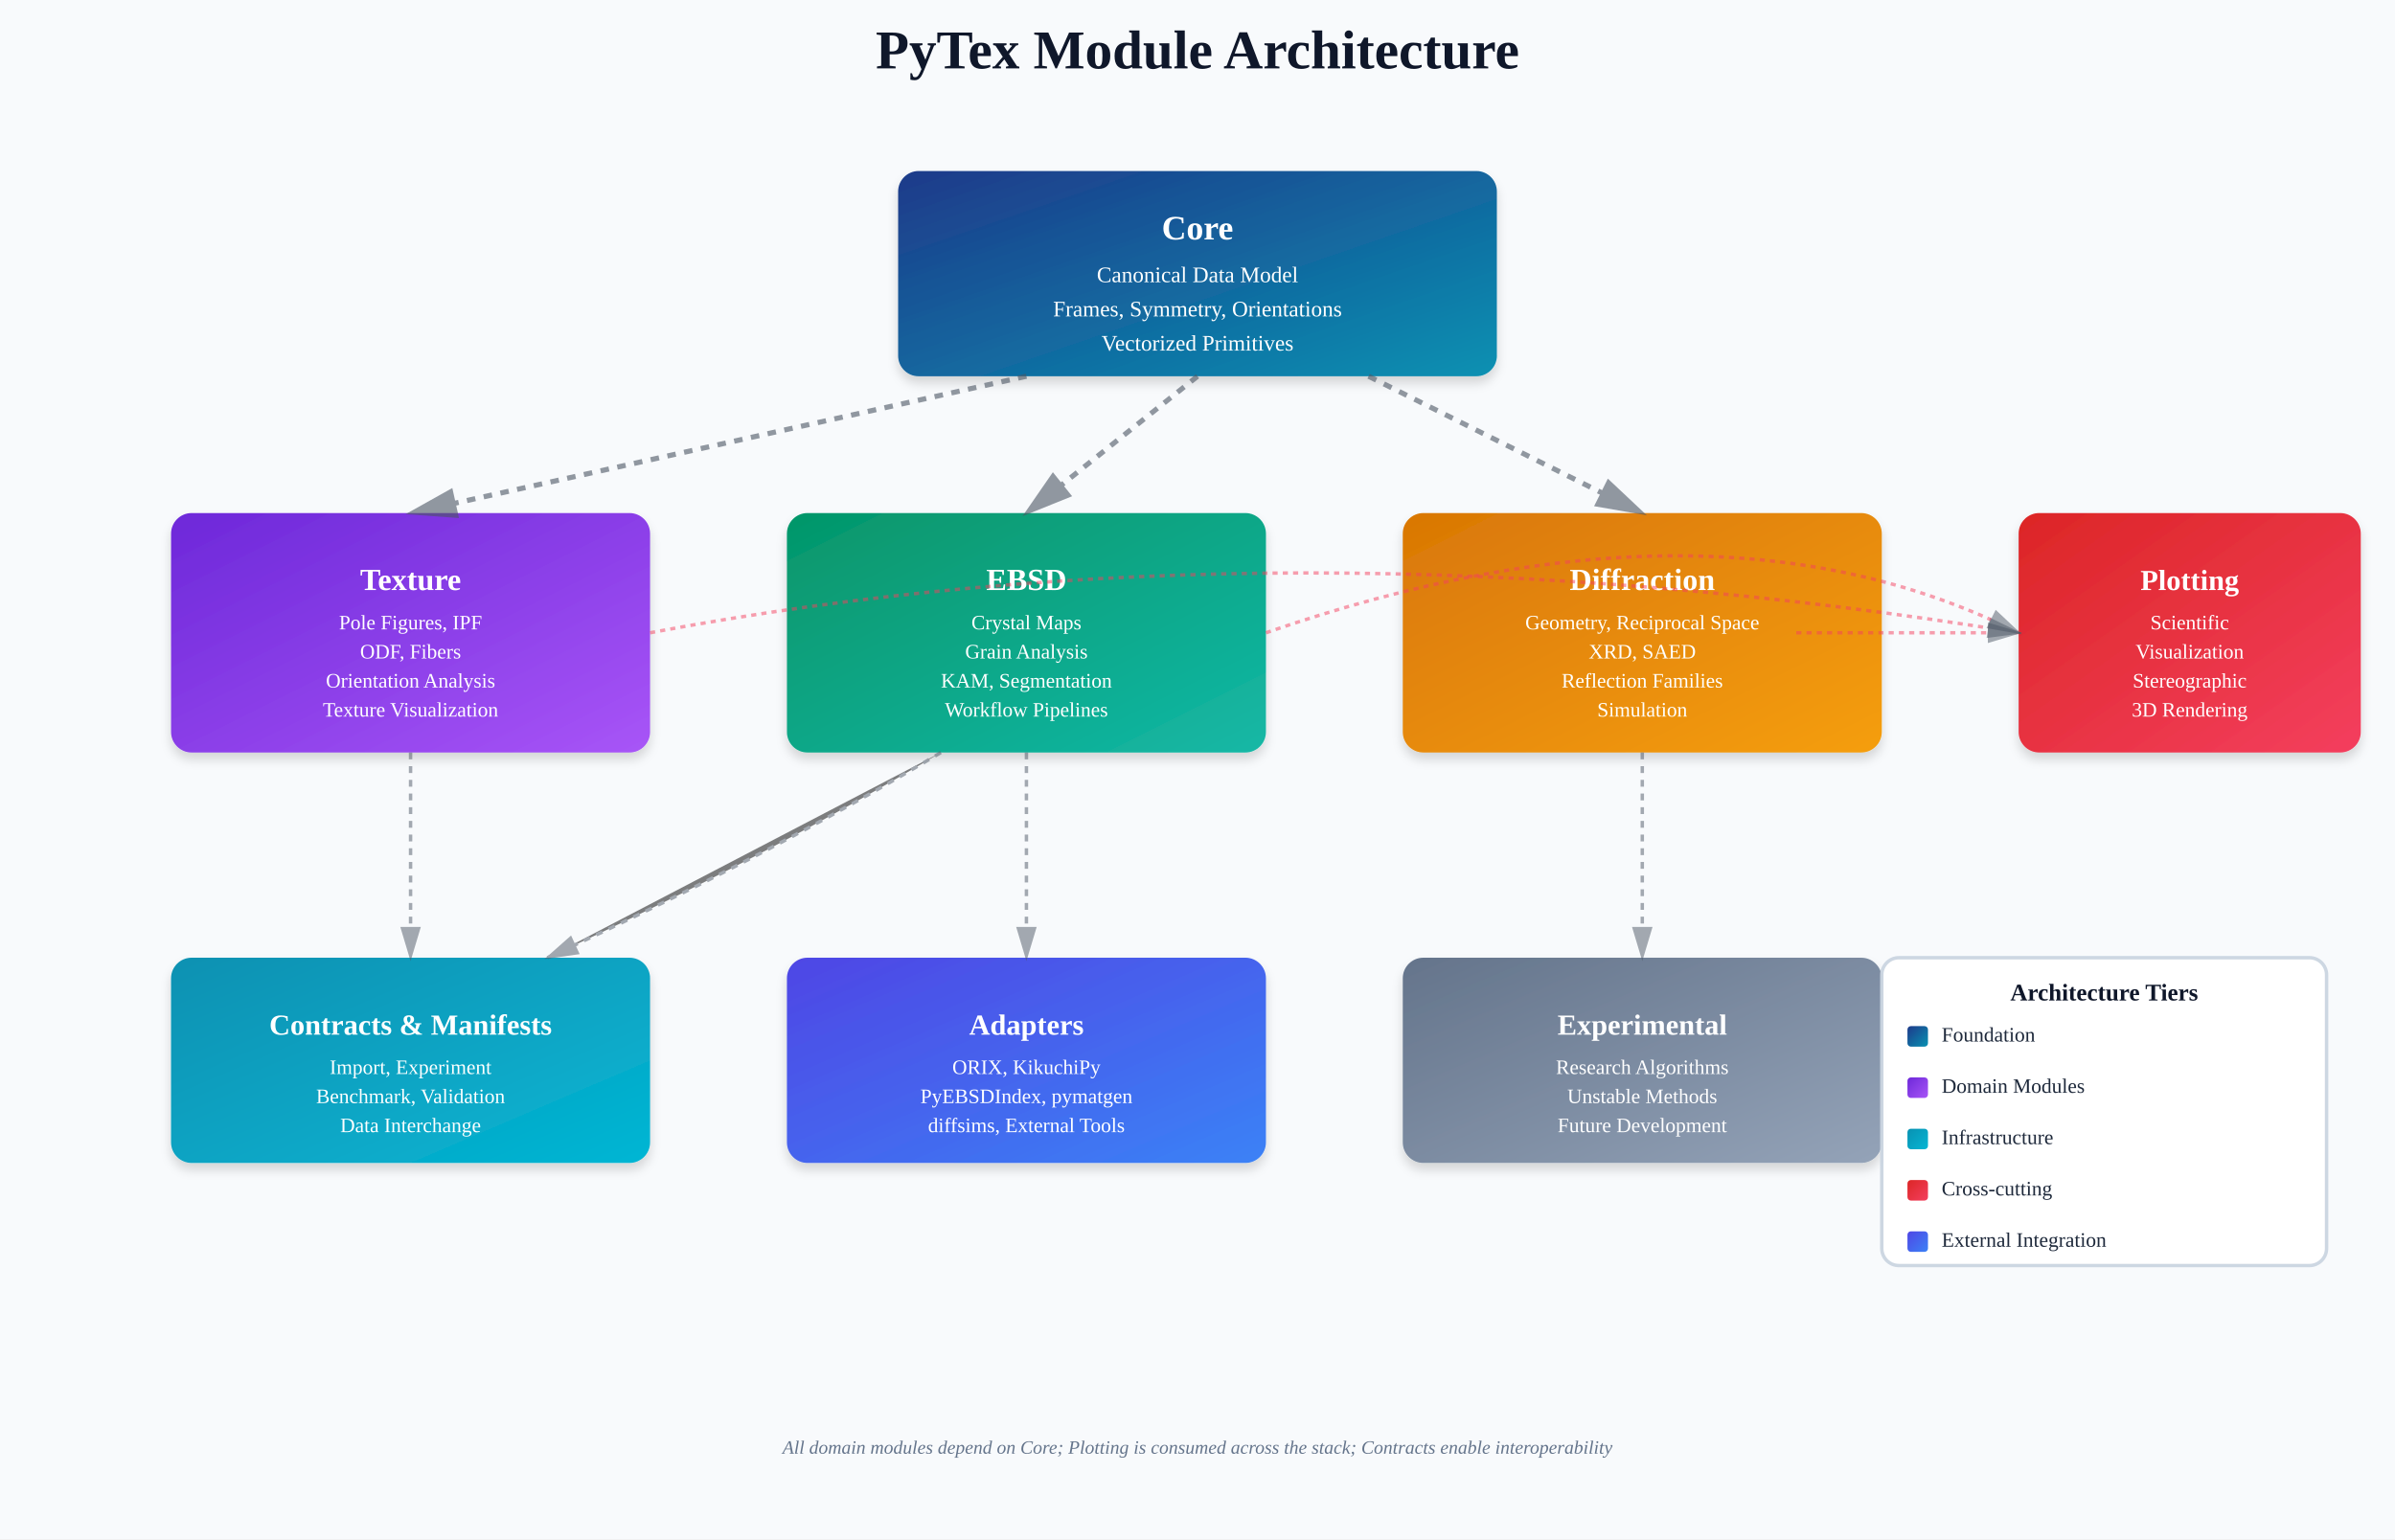
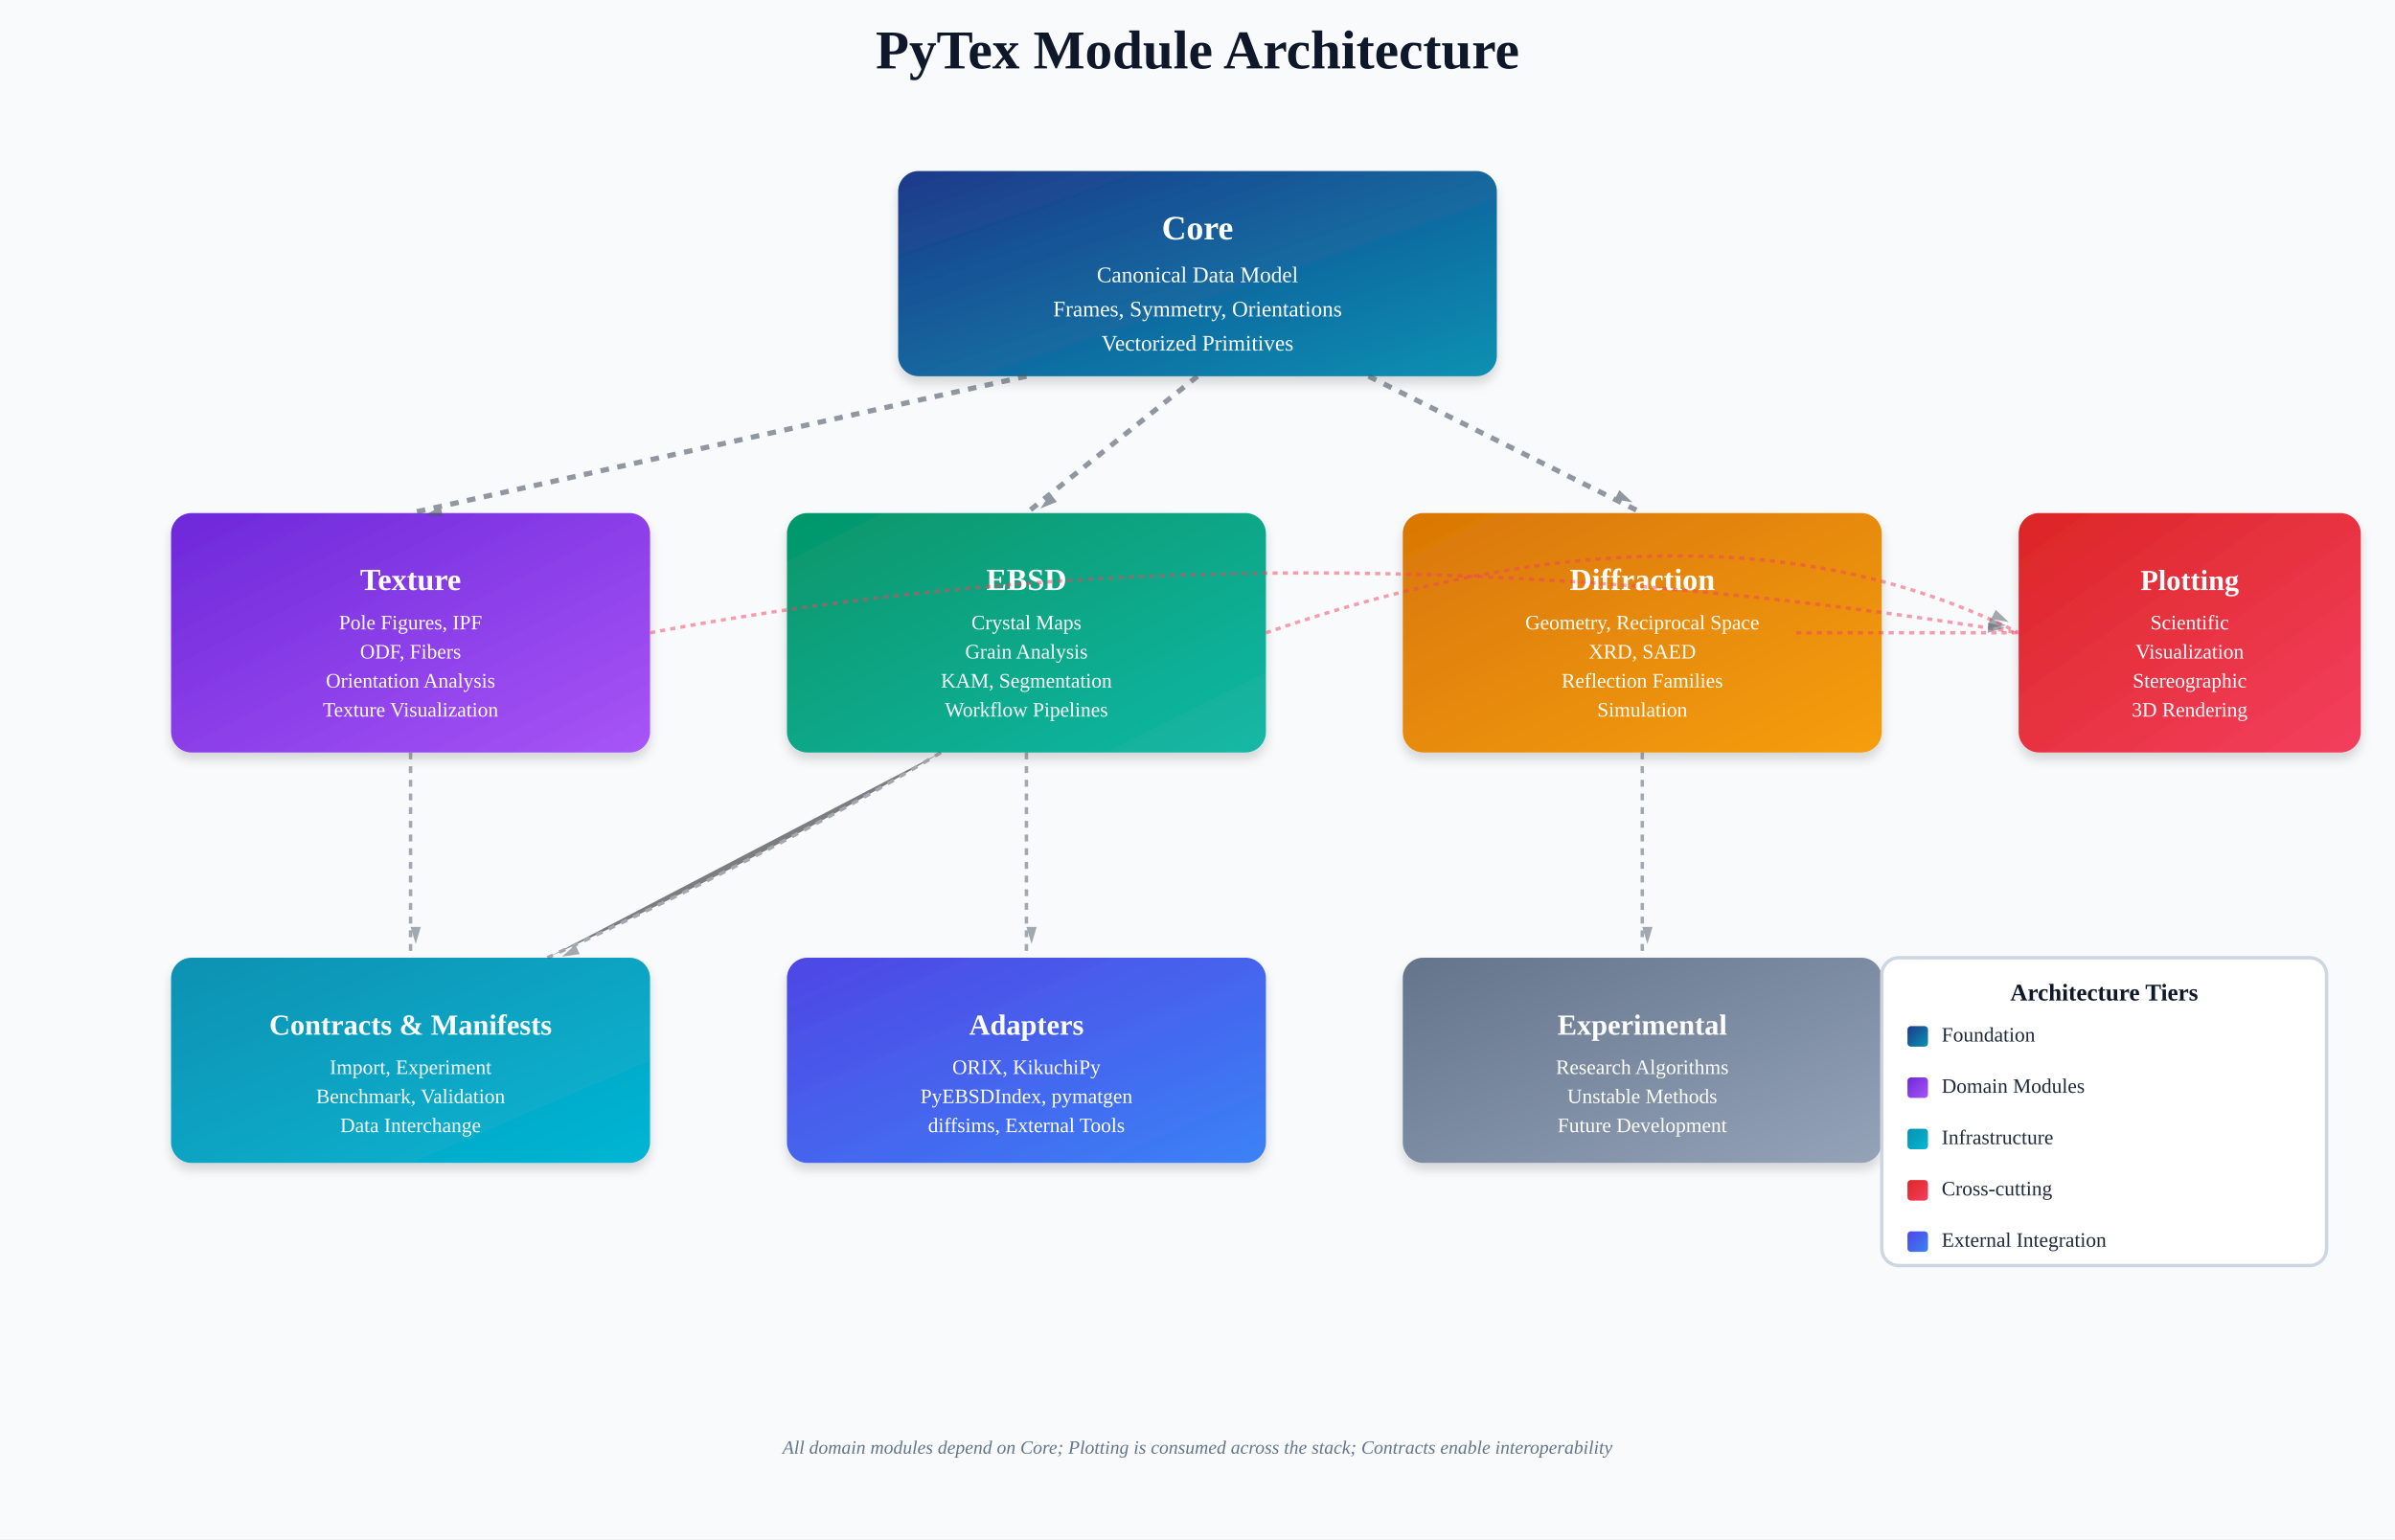
<svg xmlns="http://www.w3.org/2000/svg" viewBox="0 0 1400 900">
  <defs>
    <linearGradient id="coreGradient" x1="0%" y1="0%" x2="100%" y2="100%">
      <stop offset="0%" style="stop-color:#1e3a8a;stop-opacity:1" />
      <stop offset="100%" style="stop-color:#0891b2;stop-opacity:1" />
    </linearGradient>
    <linearGradient id="textureGradient" x1="0%" y1="0%" x2="100%" y2="100%">
      <stop offset="0%" style="stop-color:#6d28d9;stop-opacity:1" />
      <stop offset="100%" style="stop-color:#a855f7;stop-opacity:1" />
    </linearGradient>
    <linearGradient id="ebsdGradient" x1="0%" y1="0%" x2="100%" y2="100%">
      <stop offset="0%" style="stop-color:#059669;stop-opacity:1" />
      <stop offset="100%" style="stop-color:#14b8a6;stop-opacity:1" />
    </linearGradient>
    <linearGradient id="diffractionGradient" x1="0%" y1="0%" x2="100%" y2="100%">
      <stop offset="0%" style="stop-color:#d97706;stop-opacity:1" />
      <stop offset="100%" style="stop-color:#f59e0b;stop-opacity:1" />
    </linearGradient>
    <linearGradient id="plottingGradient" x1="0%" y1="0%" x2="100%" y2="100%">
      <stop offset="0%" style="stop-color:#dc2626;stop-opacity:1" />
      <stop offset="100%" style="stop-color:#f43f5e;stop-opacity:1" />
    </linearGradient>
    <linearGradient id="adaptersGradient" x1="0%" y1="0%" x2="100%" y2="100%">
      <stop offset="0%" style="stop-color:#4f46e5;stop-opacity:1" />
      <stop offset="100%" style="stop-color:#3b82f6;stop-opacity:1" />
    </linearGradient>
    <linearGradient id="experimentalGradient" x1="0%" y1="0%" x2="100%" y2="100%">
      <stop offset="0%" style="stop-color:#64748b;stop-opacity:1" />
      <stop offset="100%" style="stop-color:#94a3b8;stop-opacity:1" />
    </linearGradient>
    <linearGradient id="contractsGradient" x1="0%" y1="0%" x2="100%" y2="100%">
      <stop offset="0%" style="stop-color:#0891b2;stop-opacity:1" />
      <stop offset="100%" style="stop-color:#06b6d4;stop-opacity:1" />
    </linearGradient>
-     <marker id="arrowhead" markerWidth="10" markerHeight="10" refX="9" refY="3" orient="auto">
+     <marker markerUnits="userSpaceOnUse" id="arrowhead" markerWidth="20.00" markerHeight="20.00" refX="18.00" refY="6.00" orient="auto">
      <polygon points="0 0, 10 3, 0 6" fill="#4b5563" />
    </marker>
    <filter id="shadow" x="-50%" y="-50%" width="200%" height="200%">
      <feDropShadow dx="0" dy="4" stdDeviation="3" flood-opacity="0.15" />
    </filter>
  </defs>
  <rect width="1400" height="900" fill="#f8fafc" />
  <text x="700" y="40" font-size="32" font-weight="bold" text-anchor="middle" fill="#0f172a">
    PyTex Module Architecture
  </text>
  <g filter="url(#shadow)">
    <rect x="525" y="100" width="350" height="120" rx="12" fill="url(#coreGradient)" />
    <text x="700" y="140" font-size="20" font-weight="bold" text-anchor="middle" fill="white">
      Core
    </text>
    <text x="700" y="165" font-size="13" text-anchor="middle" fill="#ffffff">
      Canonical Data Model
    </text>
    <text x="700" y="185" font-size="13" text-anchor="middle" fill="#ffffff">
      Frames, Symmetry, Orientations
    </text>
    <text x="700" y="205" font-size="13" text-anchor="middle" fill="#ffffff">
      Vectorized Primitives
    </text>
  </g>
  <g filter="url(#shadow)">
    <rect x="100" y="300" width="280" height="140" rx="12" fill="url(#textureGradient)" />
    <text x="240" y="345" font-size="18" font-weight="bold" text-anchor="middle" fill="white">
      Texture
    </text>
    <text x="240" y="368" font-size="12" text-anchor="middle" fill="#ffffff">
      Pole Figures, IPF
    </text>
    <text x="240" y="385" font-size="12" text-anchor="middle" fill="#ffffff">
      ODF, Fibers
    </text>
    <text x="240" y="402" font-size="12" text-anchor="middle" fill="#ffffff">
      Orientation Analysis
    </text>
    <text x="240" y="419" font-size="12" text-anchor="middle" fill="#ffffff">
      Texture Visualization
    </text>
  </g>
  <g filter="url(#shadow)">
    <rect x="460" y="300" width="280" height="140" rx="12" fill="url(#ebsdGradient)" />
    <text x="600" y="345" font-size="18" font-weight="bold" text-anchor="middle" fill="white">
      EBSD
    </text>
    <text x="600" y="368" font-size="12" text-anchor="middle" fill="#ffffff">
      Crystal Maps
    </text>
    <text x="600" y="385" font-size="12" text-anchor="middle" fill="#ffffff">
      Grain Analysis
    </text>
    <text x="600" y="402" font-size="12" text-anchor="middle" fill="#ffffff">
      KAM, Segmentation
    </text>
    <text x="600" y="419" font-size="12" text-anchor="middle" fill="#ffffff">
      Workflow Pipelines
    </text>
  </g>
  <g filter="url(#shadow)">
    <rect x="820" y="300" width="280" height="140" rx="12" fill="url(#diffractionGradient)" />
    <text x="960" y="345" font-size="18" font-weight="bold" text-anchor="middle" fill="white">
      Diffraction
    </text>
    <text x="960" y="368" font-size="12" text-anchor="middle" fill="#ffffff">
      Geometry, Reciprocal Space
    </text>
    <text x="960" y="385" font-size="12" text-anchor="middle" fill="#ffffff">
      XRD, SAED
    </text>
    <text x="960" y="402" font-size="12" text-anchor="middle" fill="#ffffff">
      Reflection Families
    </text>
    <text x="960" y="419" font-size="12" text-anchor="middle" fill="#ffffff">
      Simulation
    </text>
  </g>
  <line x1="600" y1="220" x2="240" y2="300" stroke="#4b5563" stroke-width="3" stroke-dasharray="5,5" opacity="0.6" marker-end="url(#arrowhead)" />
  <line x1="700" y1="220" x2="600" y2="300" stroke="#4b5563" stroke-width="3" stroke-dasharray="5,5" opacity="0.6" marker-end="url(#arrowhead)" />
  <line x1="800" y1="220" x2="960" y2="300" stroke="#4b5563" stroke-width="3" stroke-dasharray="5,5" opacity="0.6" marker-end="url(#arrowhead)" />
  <g filter="url(#shadow)">
    <rect x="1180" y="300" width="200" height="140" rx="12" fill="url(#plottingGradient)" />
    <text x="1280" y="345" font-size="17" font-weight="bold" text-anchor="middle" fill="white">
      Plotting
    </text>
    <text x="1280" y="368" font-size="12" text-anchor="middle" fill="#ffffff">
      Scientific
    </text>
    <text x="1280" y="385" font-size="12" text-anchor="middle" fill="#ffffff">
      Visualization
    </text>
    <text x="1280" y="402" font-size="12" text-anchor="middle" fill="#ffffff">
      Stereographic
    </text>
    <text x="1280" y="419" font-size="12" text-anchor="middle" fill="#ffffff">
      3D Rendering
    </text>
  </g>
  <path d="M 380 370 Q 750 300 1180 370" stroke="#f43f5e" stroke-width="2" fill="none" opacity="0.5" marker-end="url(#arrowhead)" stroke-dasharray="3,3" />
  <path d="M 740 370 Q 1000 280 1180 370" stroke="#f43f5e" stroke-width="2" fill="none" opacity="0.5" marker-end="url(#arrowhead)" stroke-dasharray="3,3" />
  <line x1="1050" y1="370" x2="1180" y2="370" stroke="#f43f5e" stroke-width="2" opacity="0.5" marker-end="url(#arrowhead)" stroke-dasharray="3,3" />
  <g filter="url(#shadow)">
    <rect x="100" y="560" width="280" height="120" rx="12" fill="url(#contractsGradient)" />
    <text x="240" y="605" font-size="17" font-weight="bold" text-anchor="middle" fill="white">
      Contracts &amp; Manifests
    </text>
    <text x="240" y="628" font-size="12" text-anchor="middle" fill="#ffffff">
      Import, Experiment
    </text>
    <text x="240" y="645" font-size="12" text-anchor="middle" fill="#ffffff">
      Benchmark, Validation
    </text>
    <text x="240" y="662" font-size="12" text-anchor="middle" fill="#ffffff">
      Data Interchange
    </text>
  </g>
  <g filter="url(#shadow)">
    <rect x="460" y="560" width="280" height="120" rx="12" fill="url(#adaptersGradient)" />
    <text x="600" y="605" font-size="17" font-weight="bold" text-anchor="middle" fill="white">
      Adapters
    </text>
    <text x="600" y="628" font-size="12" text-anchor="middle" fill="#ffffff">
      ORIX, KikuchiPy
    </text>
    <text x="600" y="645" font-size="12" text-anchor="middle" fill="#ffffff">
      PyEBSDIndex, pymatgen
    </text>
    <text x="600" y="662" font-size="12" text-anchor="middle" fill="#ffffff">
      diffsims, External Tools
    </text>
  </g>
  <g filter="url(#shadow)">
    <rect x="820" y="560" width="280" height="120" rx="12" fill="url(#experimentalGradient)" />
    <text x="960" y="605" font-size="17" font-weight="bold" text-anchor="middle" fill="white">
      Experimental
    </text>
    <text x="960" y="628" font-size="12" text-anchor="middle" fill="#ffffff">
      Research Algorithms
    </text>
    <text x="960" y="645" font-size="12" text-anchor="middle" fill="#ffffff">
      Unstable Methods
    </text>
    <text x="960" y="662" font-size="12" text-anchor="middle" fill="#ffffff">
      Future Development
    </text>
  </g>
  <line x1="240" y1="440" x2="240" y2="560" stroke="#4b5563" stroke-width="2" opacity="0.5" marker-end="url(#arrowhead)" stroke-dasharray="4,4" />
  <path d="M 550 440 Q 450 500 320 560" stroke="#4b5563" stroke-width="2" opacity="0.5" marker-end="url(#arrowhead)" stroke-dasharray="4,4" />
  <line x1="600" y1="440" x2="600" y2="560" stroke="#4b5563" stroke-width="2" opacity="0.5" marker-end="url(#arrowhead)" stroke-dasharray="4,4" />
  <line x1="960" y1="440" x2="960" y2="560" stroke="#4b5563" stroke-width="2" opacity="0.5" marker-end="url(#arrowhead)" stroke-dasharray="4,4" />
  <rect x="1100" y="560" width="260" height="180" rx="10" fill="#ffffff" stroke="#cbd5e1" stroke-width="2" opacity="0.95" />
  <text x="1230" y="585" font-size="14" font-weight="bold" text-anchor="middle" fill="#0f172a">
    Architecture Tiers
  </text>
  <rect x="1115" y="600" width="12" height="12" rx="2" fill="url(#coreGradient)" />
  <text x="1135" y="609" font-size="12" fill="#1e293b">Foundation</text>
  <rect x="1115" y="630" width="12" height="12" rx="2" fill="url(#textureGradient)" />
  <text x="1135" y="639" font-size="12" fill="#1e293b">Domain Modules</text>
  <rect x="1115" y="660" width="12" height="12" rx="2" fill="url(#contractsGradient)" />
  <text x="1135" y="669" font-size="12" fill="#1e293b">Infrastructure</text>
  <rect x="1115" y="690" width="12" height="12" rx="2" fill="url(#plottingGradient)" />
  <text x="1135" y="699" font-size="12" fill="#1e293b">Cross-cutting</text>
  <rect x="1115" y="720" width="12" height="12" rx="2" fill="url(#adaptersGradient)" />
  <text x="1135" y="729" font-size="12" fill="#1e293b">External Integration</text>
  <text x="700" y="850" font-size="11" text-anchor="middle" fill="#64748b" font-style="italic">
    All domain modules depend on Core; Plotting is consumed across the stack; Contracts enable interoperability
  </text>
</svg>
